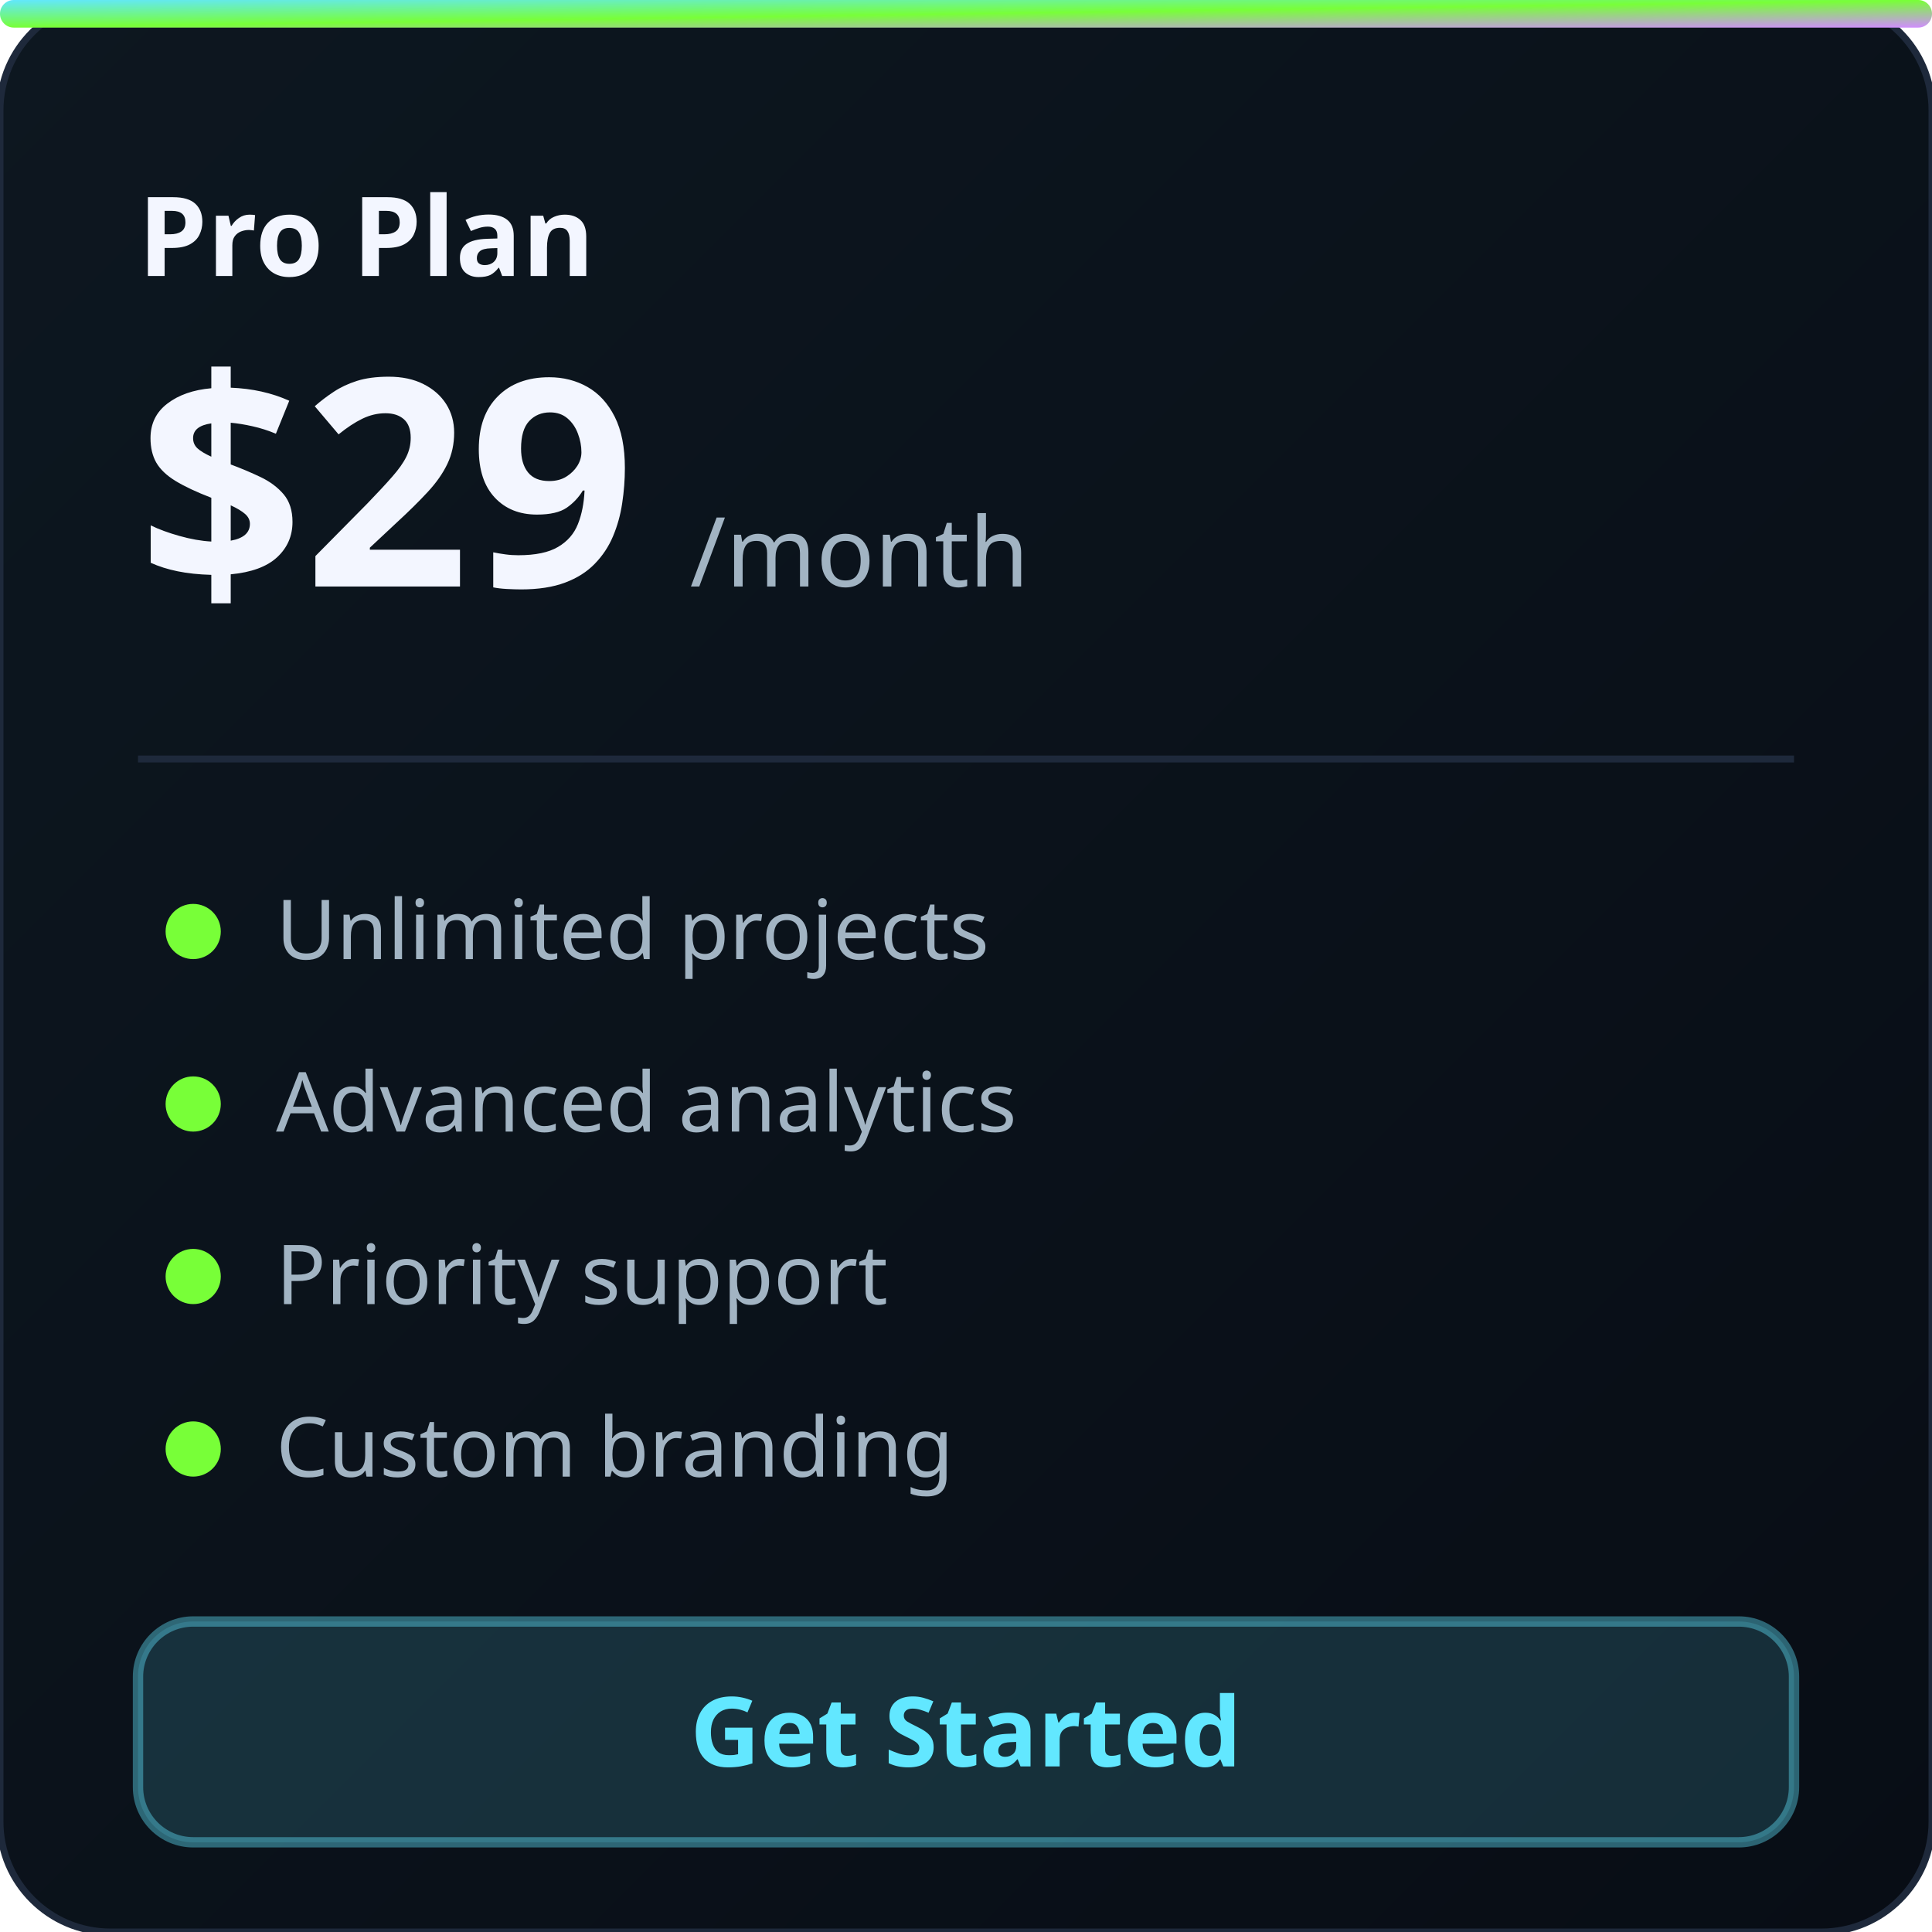
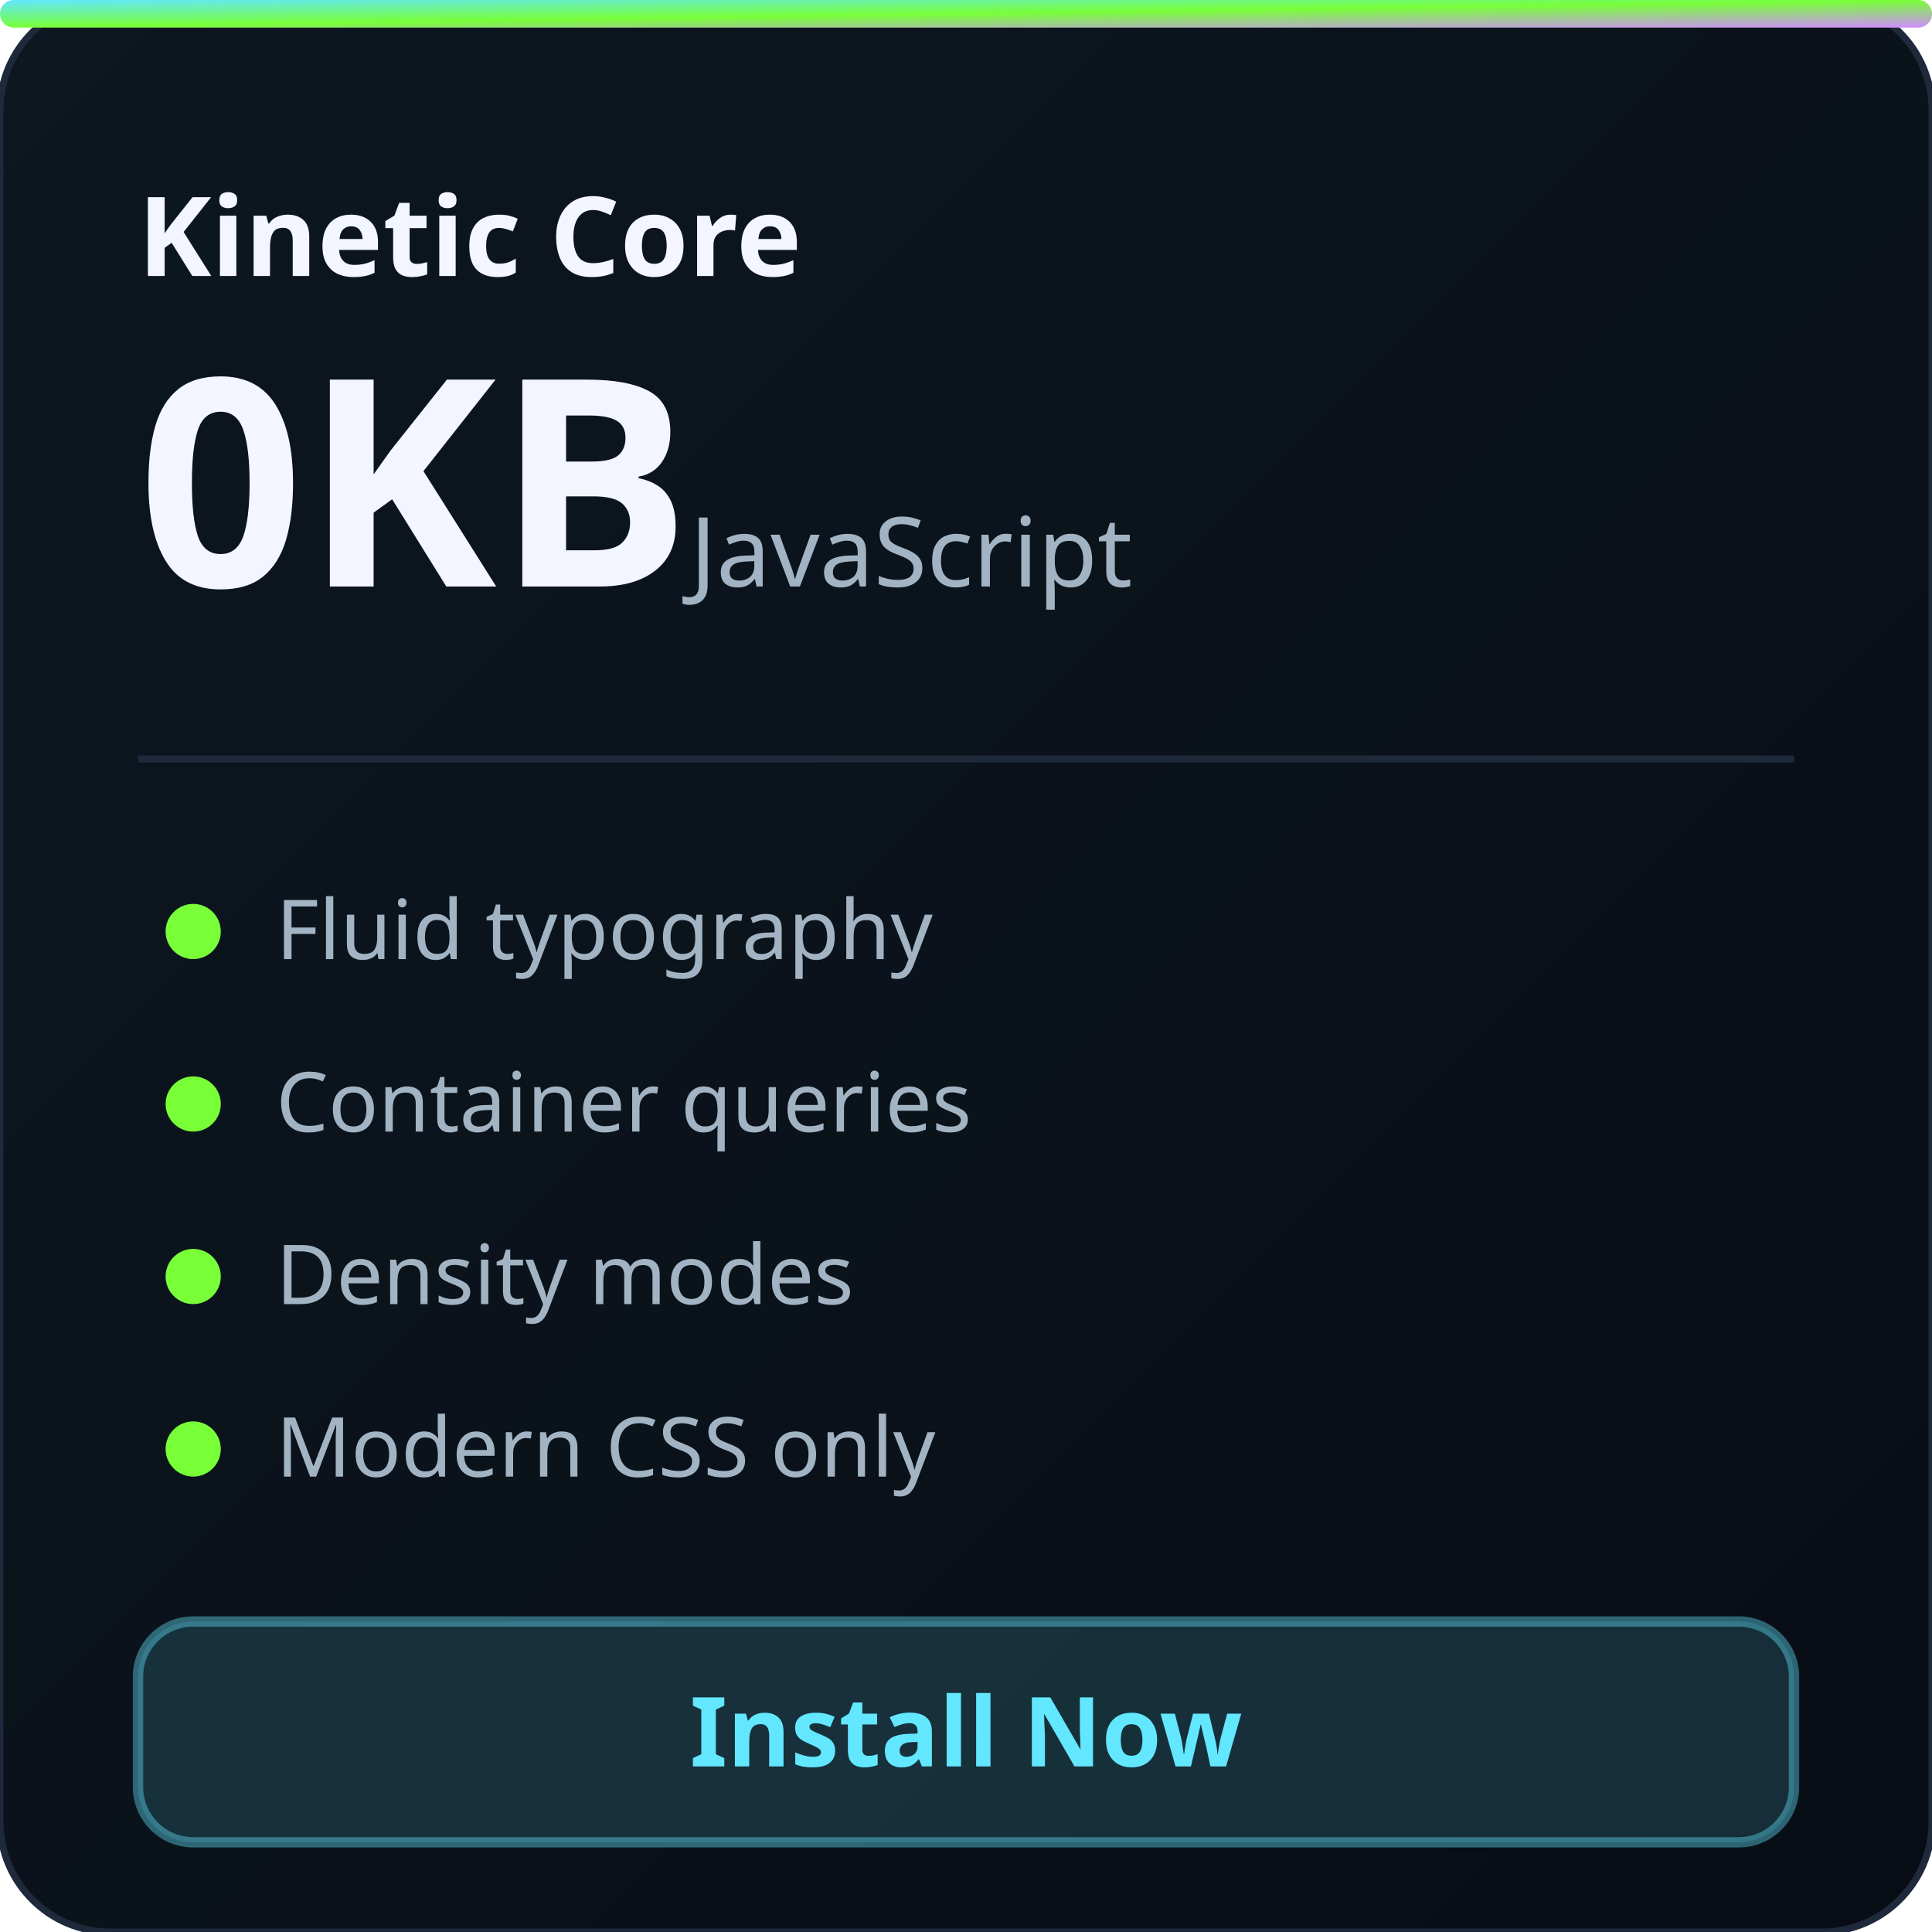
<svg xmlns="http://www.w3.org/2000/svg" viewBox="0 0 280 280" role="img" aria-labelledby="title desc">
  <defs>
    <linearGradient id="card-bg" x1="0%" y1="0%" x2="100%" y2="100%">
      <stop offset="0%" stop-color="#0d1720" />
      <stop offset="100%" stop-color="#080d15" />
    </linearGradient>
    <linearGradient id="accent-gradient" x1="0%" y1="0%" x2="100%" y2="100%">
      <stop offset="0%" stop-color="#62e7ff" />
      <stop offset="50%" stop-color="#78ff38" />
      <stop offset="100%" stop-color="#d18cff" />
    </linearGradient>
  </defs>
  <rect width="280" height="280" rx="16" fill="url(#card-bg)" stroke="#1e293b" stroke-width="1" />
  <rect x="0" y="0" width="280" height="4" rx="2" fill="url(#accent-gradient)" />
-   <text x="20" y="40" font-family="system-ui, sans-serif" font-size="16" font-weight="600" fill="#f3f6ff">Pro Plan</text>
-   <text x="20" y="85" font-family="system-ui, sans-serif" font-size="42" font-weight="700" fill="#f3f6ff">$29</text>
-   <text x="100" y="85" font-family="system-ui, sans-serif" font-size="14" fill="#a2b4c3">/month</text>
+   <text x="20" y="40" font-family="system-ui, sans-serif" font-size="16" font-weight="600" fill="#f3f6ff">Kinetic Core</text>
+   <text x="20" y="85" font-family="system-ui, sans-serif" font-size="42" font-weight="700" fill="#f3f6ff">0KB</text>
+   <text x="100" y="85" font-family="system-ui, sans-serif" font-size="14" fill="#a2b4c3">JavaScript</text>
  <line x1="20" y1="110" x2="260" y2="110" stroke="#1e293b" stroke-width="1" />
  <circle cx="28" cy="135" r="4" fill="#78ff38" />
-   <text x="40" y="139" font-family="system-ui, sans-serif" font-size="12" fill="#a2b4c3">Unlimited projects</text>
+   <text x="40" y="139" font-family="system-ui, sans-serif" font-size="12" fill="#a2b4c3">Fluid typography</text>
  <circle cx="28" cy="160" r="4" fill="#78ff38" />
-   <text x="40" y="164" font-family="system-ui, sans-serif" font-size="12" fill="#a2b4c3">Advanced analytics</text>
+   <text x="40" y="164" font-family="system-ui, sans-serif" font-size="12" fill="#a2b4c3">Container queries</text>
  <circle cx="28" cy="185" r="4" fill="#78ff38" />
-   <text x="40" y="189" font-family="system-ui, sans-serif" font-size="12" fill="#a2b4c3">Priority support</text>
+   <text x="40" y="189" font-family="system-ui, sans-serif" font-size="12" fill="#a2b4c3">Density modes</text>
  <circle cx="28" cy="210" r="4" fill="#78ff38" />
-   <text x="40" y="214" font-family="system-ui, sans-serif" font-size="12" fill="#a2b4c3">Custom branding</text>
+   <text x="40" y="214" font-family="system-ui, sans-serif" font-size="12" fill="#a2b4c3">Modern CSS only</text>
  <rect x="20" y="235" width="240" height="32" rx="8" fill="rgba(98,231,255,0.15)" stroke="rgba(98,231,255,0.4)" stroke-width="1.5" />
-   <text x="140" y="256" font-family="system-ui, sans-serif" font-size="14" font-weight="600" fill="#62e7ff" text-anchor="middle">Get Started</text>
+   <text x="140" y="256" font-family="system-ui, sans-serif" font-size="14" font-weight="600" fill="#62e7ff" text-anchor="middle">Install Now</text>
</svg>
